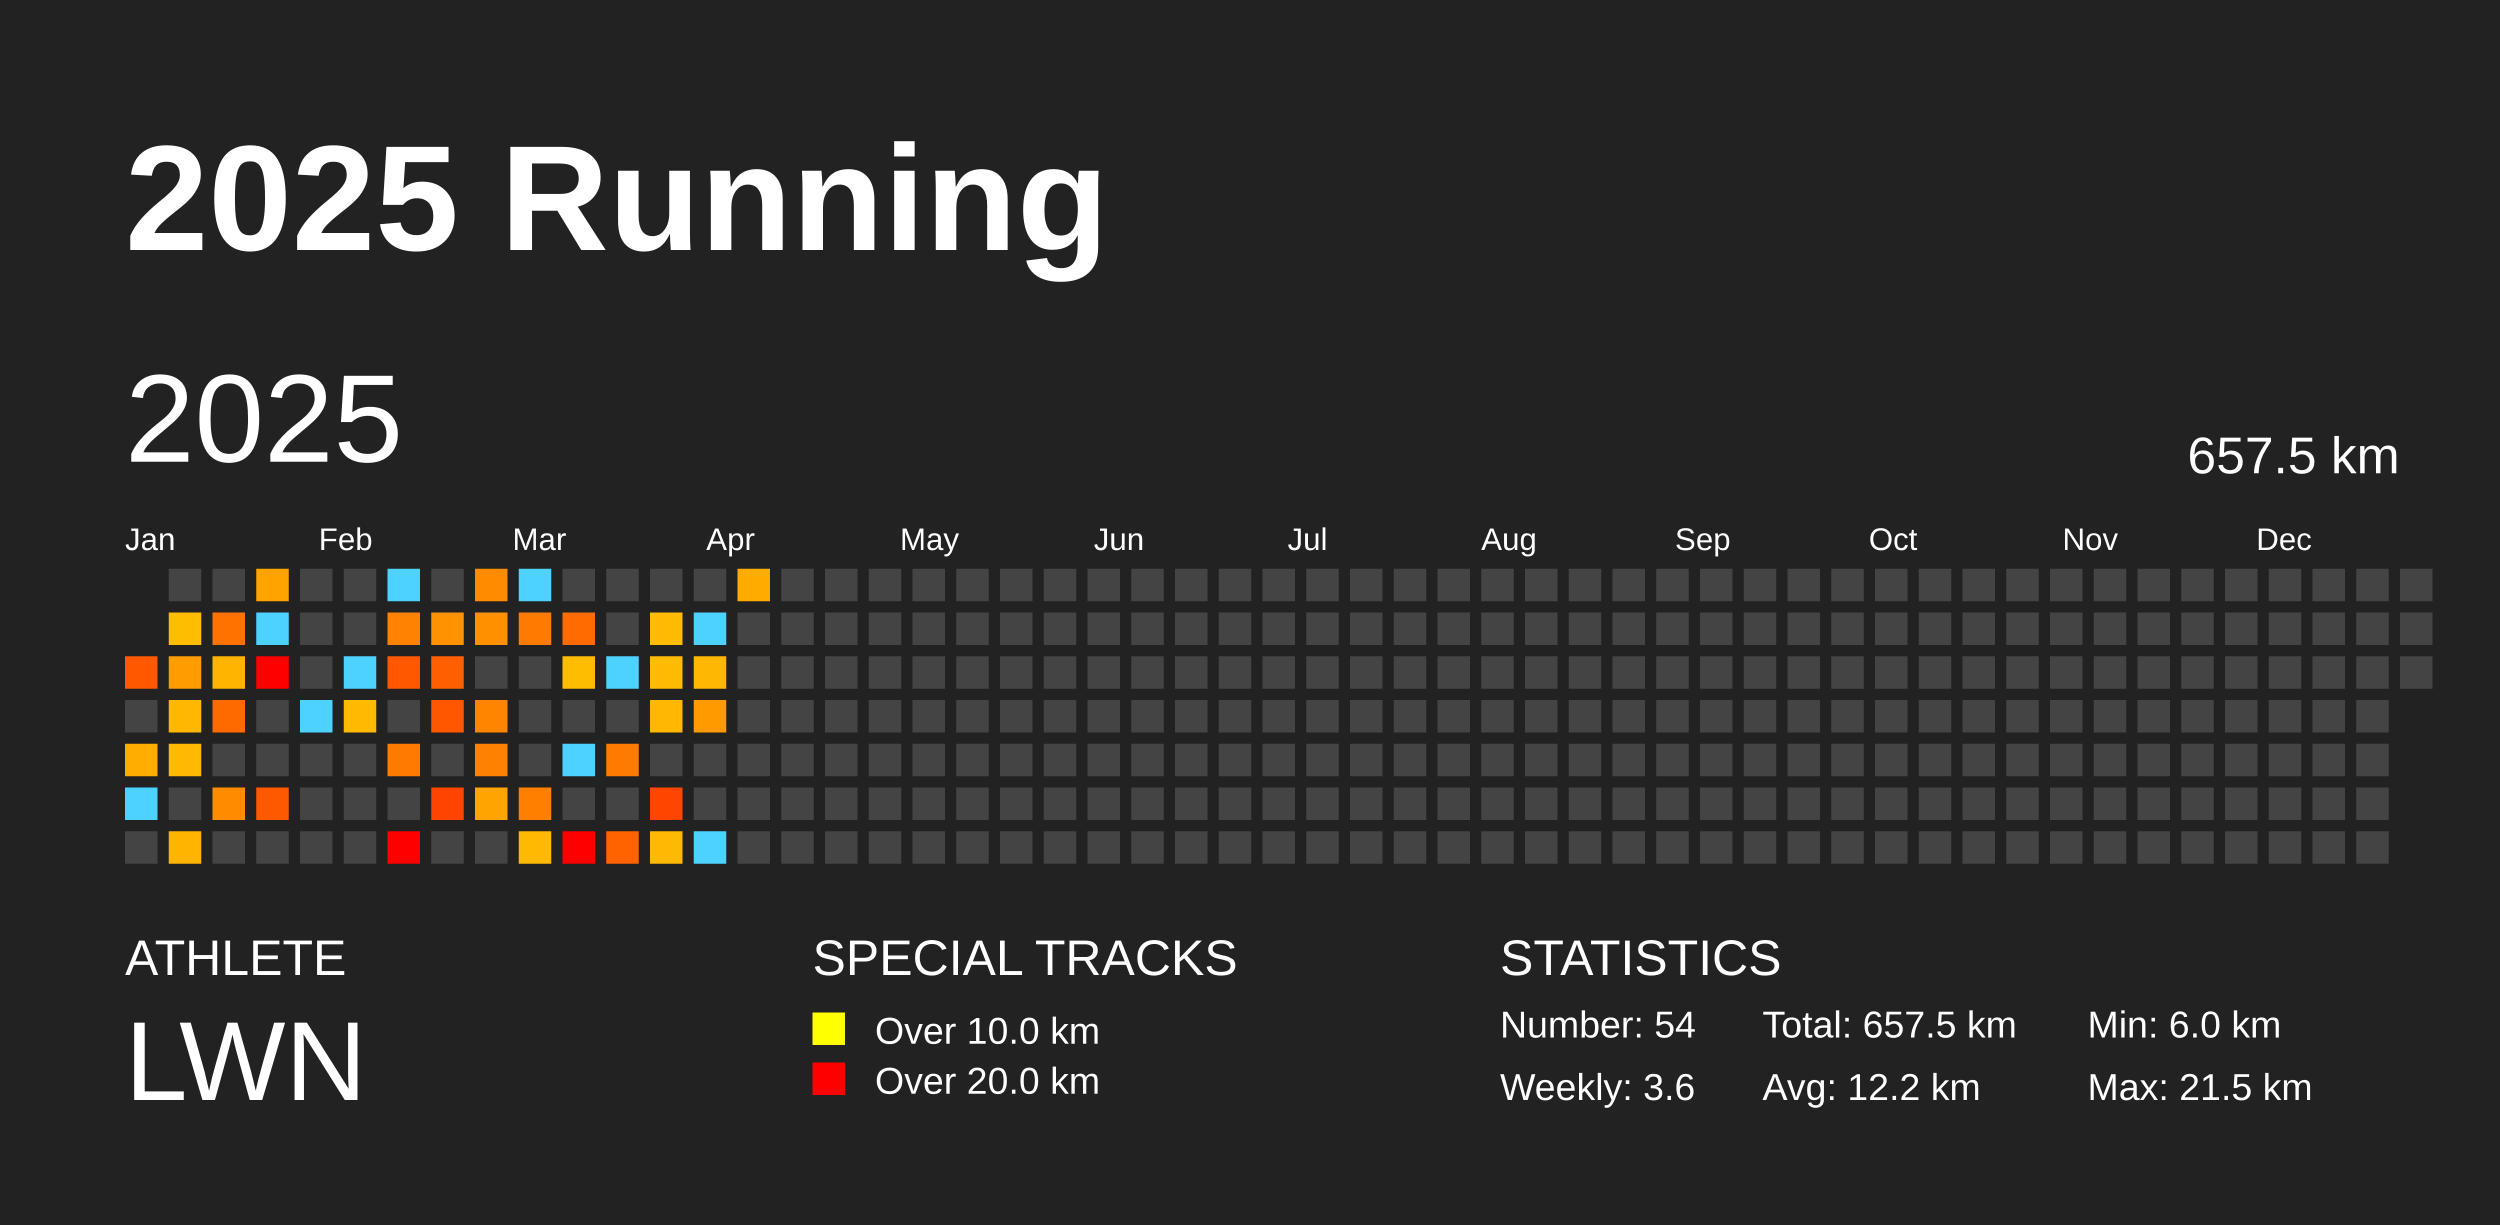
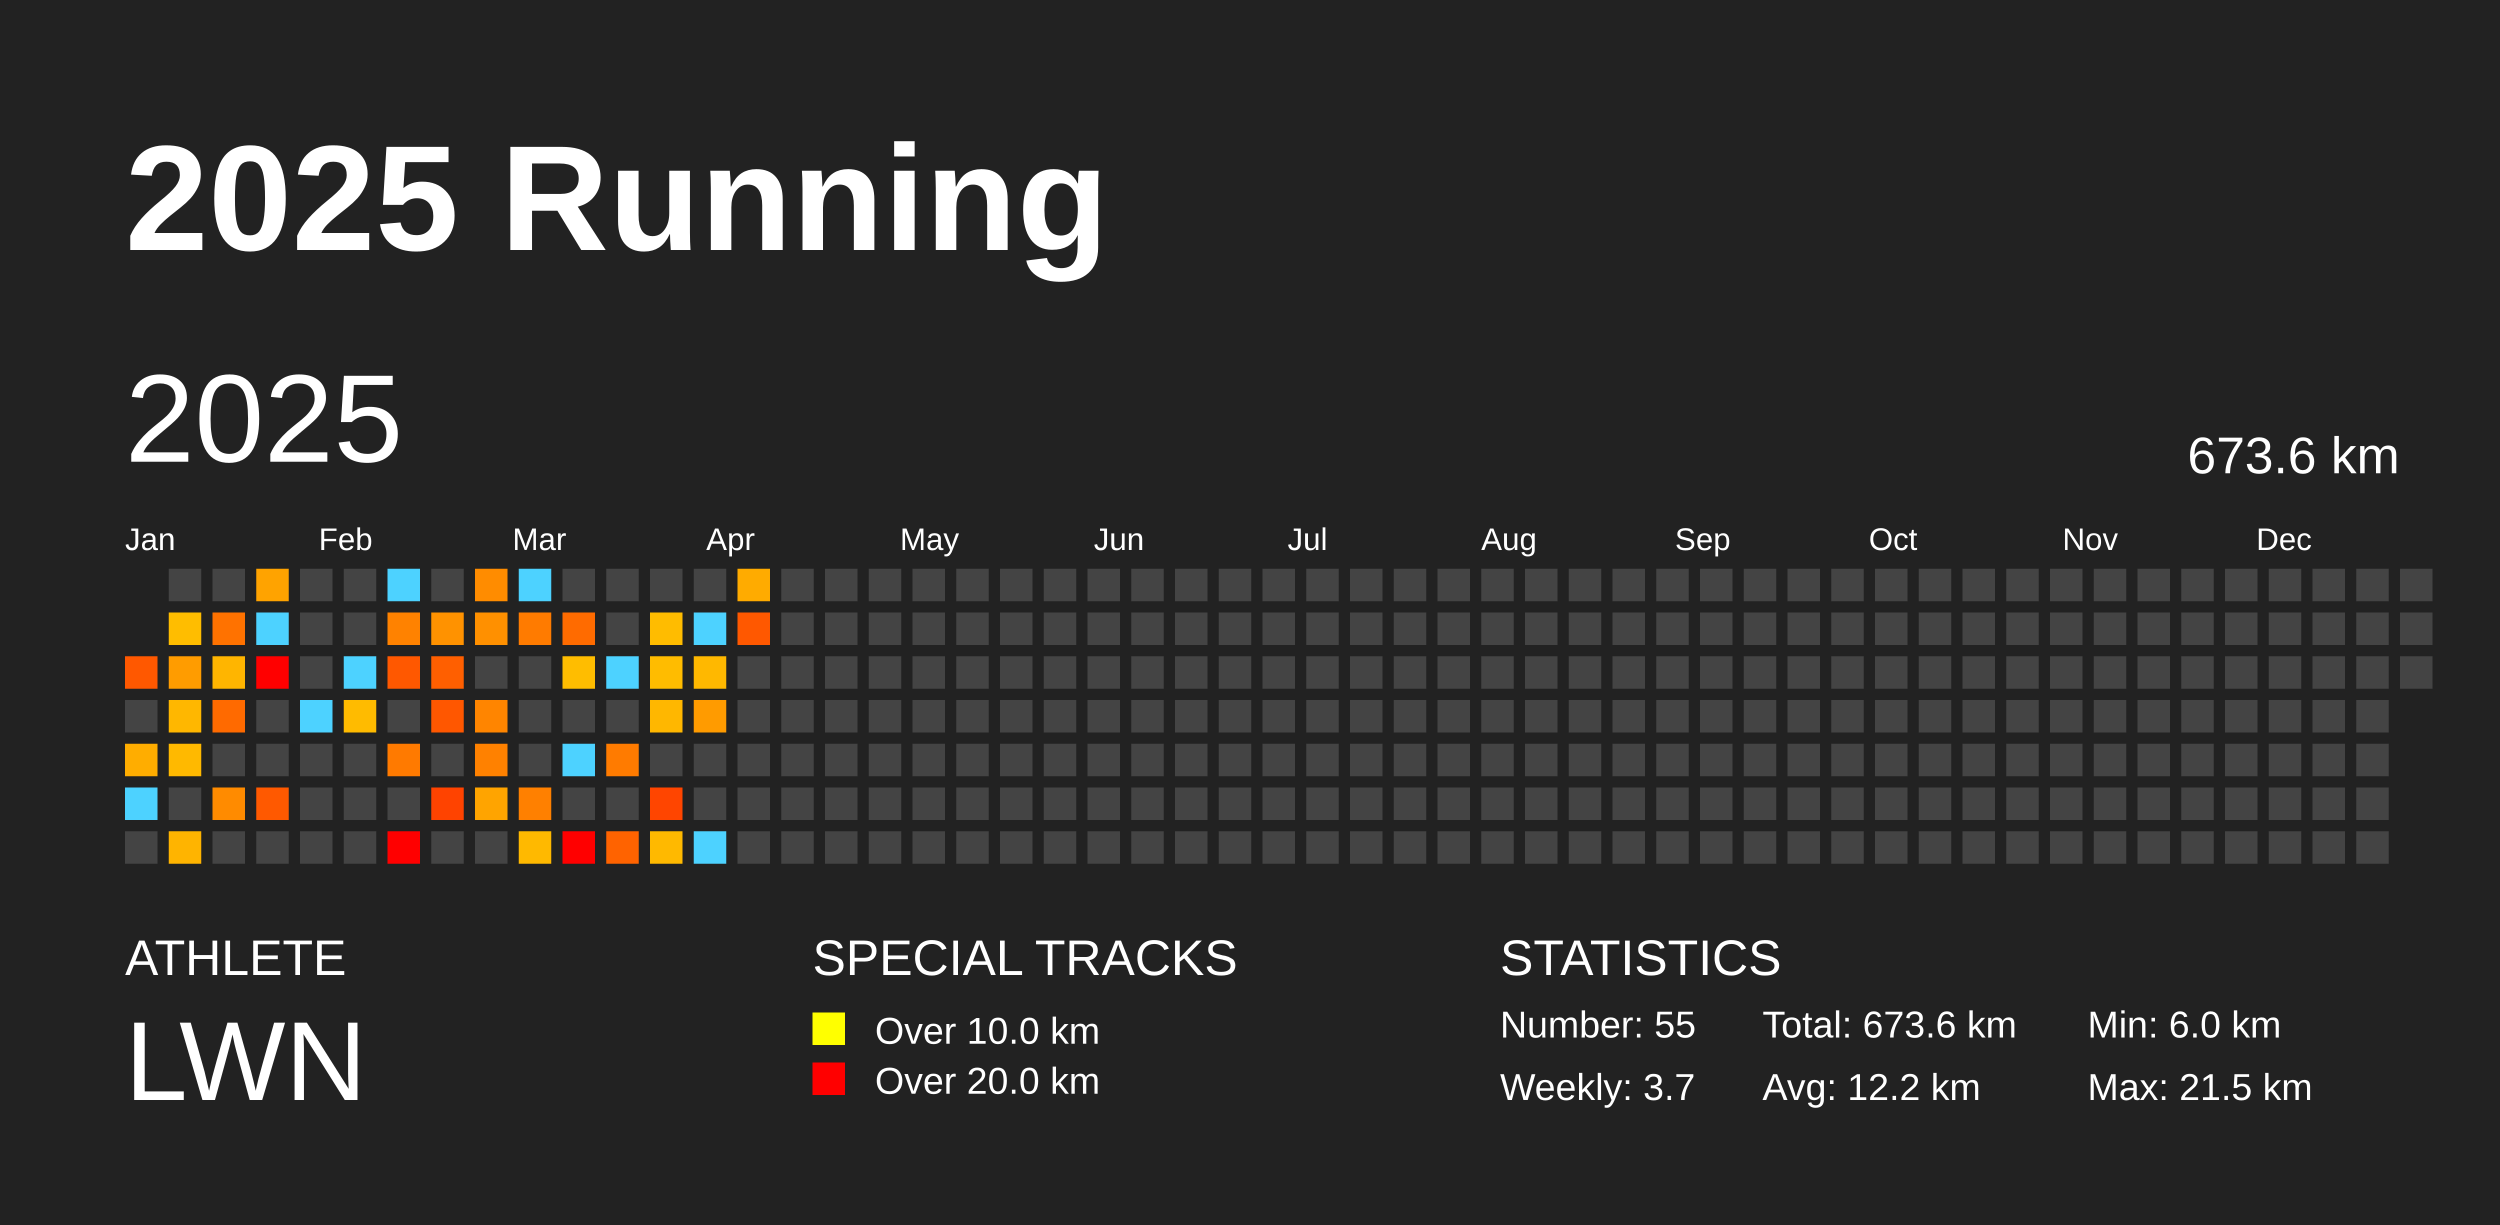
<svg xmlns="http://www.w3.org/2000/svg" baseProfile="full" height="98mm" version="1.1" viewBox="0,0,200,98" width="200mm">
  <defs />
  <rect fill="#222222" height="98" width="200" x="0" y="0" />
  <text fill="#FFFFFF" style="font-size:12px; font-family:Arial; font-weight:bold;" x="10" y="20">2025 Running</text>
  <text fill="#FFFFFF" style="font-size:4px; font-family:Arial" x="10" y="78">ATHLETE</text>
  <text fill="#FFFFFF" style="font-size:9px; font-family:Arial" x="10" y="88">LWN</text>
  <text fill="#FFFFFF" style="font-size:4px; font-family:Arial" x="65" y="78">SPECIAL TRACKS</text>
  <rect fill="yellow" height="2.6" width="2.6" x="65" y="81" />
  <text fill="#FFFFFF" style="font-size:3px; font-family:Arial" x="70" y="83.5">Over 10.0 km</text>
  <rect fill="red" height="2.6" width="2.6" x="65" y="85" />
  <text fill="#FFFFFF" style="font-size:3px; font-family:Arial" x="70" y="87.5">Over 20.0 km</text>
  <text fill="#FFFFFF" style="font-size:4px; font-family:Arial" x="120" y="78">STATISTICS</text>
-   <text fill="#FFFFFF" style="font-size:3px; font-family:Arial" x="120" y="83">Number: 54</text>
-   <text fill="#FFFFFF" style="font-size:3px; font-family:Arial" x="120" y="88">Weekly: 3.6</text>
-   <text fill="#FFFFFF" style="font-size:3px; font-family:Arial" x="141" y="83">Total: 657.5 km</text>
+   <text fill="#FFFFFF" style="font-size:3px; font-family:Arial" x="120" y="83">Number: 55</text>
+   <text fill="#FFFFFF" style="font-size:3px; font-family:Arial" x="120" y="88">Weekly: 3.7</text>
+   <text fill="#FFFFFF" style="font-size:3px; font-family:Arial" x="141" y="83">Total: 673.6 km</text>
  <text fill="#FFFFFF" style="font-size:3px; font-family:Arial" x="141" y="88">Avg: 12.2 km</text>
  <text fill="#FFFFFF" style="font-size:3px; font-family:Arial" x="167" y="83">Min: 6.0 km</text>
  <text fill="#FFFFFF" style="font-size:3px; font-family:Arial" x="167" y="88">Max: 21.5 km</text>
  <text dominant-baseline="hanging" fill="#FFFFFF" style="font-size:10.0px; font-family:Arial;" x="10" y="30">2025</text>
-   <text dominant-baseline="hanging" fill="#FFFFFF" style="font-size:4.125px; font-family:Arial;" x="175" y="35">657.5 km</text>
+   <text dominant-baseline="hanging" fill="#FFFFFF" style="font-size:4.125px; font-family:Arial;" x="175" y="35">673.6 km</text>
  <text fill="#FFFFFF" style="font-size:2.5px; font-family:Arial" x="10.0" y="44">Jan</text>
  <text fill="#FFFFFF" style="font-size:2.5px; font-family:Arial" x="25.5" y="44">Feb</text>
  <text fill="#FFFFFF" style="font-size:2.5px; font-family:Arial" x="41.0" y="44">Mar</text>
  <text fill="#FFFFFF" style="font-size:2.5px; font-family:Arial" x="56.5" y="44">Apr</text>
  <text fill="#FFFFFF" style="font-size:2.5px; font-family:Arial" x="72.0" y="44">May</text>
  <text fill="#FFFFFF" style="font-size:2.5px; font-family:Arial" x="87.5" y="44">Jun</text>
  <text fill="#FFFFFF" style="font-size:2.5px; font-family:Arial" x="103.0" y="44">Jul</text>
  <text fill="#FFFFFF" style="font-size:2.5px; font-family:Arial" x="118.5" y="44">Aug</text>
  <text fill="#FFFFFF" style="font-size:2.5px; font-family:Arial" x="134.0" y="44">Sep</text>
  <text fill="#FFFFFF" style="font-size:2.5px; font-family:Arial" x="149.5" y="44">Oct</text>
  <text fill="#FFFFFF" style="font-size:2.5px; font-family:Arial" x="165.0" y="44">Nov</text>
  <text fill="#FFFFFF" style="font-size:2.5px; font-family:Arial" x="180.5" y="44">Dec</text>
  <rect fill="#ff5800" height="2.6" width="2.6" x="10.0" y="52.5" />
  <rect fill="#444444" height="2.6" width="2.6" x="10.0" y="56.0" />
  <rect fill="#ffad00" height="2.6" width="2.6" x="10.0" y="59.5" />
  <rect fill="#4dd2ff" height="2.6" width="2.6" x="10.0" y="63.0" />
  <rect fill="#444444" height="2.6" width="2.6" x="10.0" y="66.5" />
  <rect fill="#444444" height="2.6" width="2.6" x="13.5" y="45.5" />
  <rect fill="#ffbd00" height="2.6" width="2.6" x="13.5" y="49.0" />
  <rect fill="#ff9c00" height="2.6" width="2.6" x="13.5" y="52.5" />
  <rect fill="#ffb700" height="2.6" width="2.6" x="13.5" y="56.0" />
  <rect fill="#ffb900" height="2.6" width="2.6" x="13.5" y="59.5" />
  <rect fill="#444444" height="2.6" width="2.6" x="13.5" y="63.0" />
  <rect fill="#ffb400" height="2.6" width="2.6" x="13.5" y="66.5" />
  <rect fill="#444444" height="2.6" width="2.6" x="17.0" y="45.5" />
  <rect fill="#ff7200" height="2.6" width="2.6" x="17.0" y="49.0" />
  <rect fill="#ffb500" height="2.6" width="2.6" x="17.0" y="52.5" />
  <rect fill="#ff6a00" height="2.6" width="2.6" x="17.0" y="56.0" />
  <rect fill="#444444" height="2.6" width="2.6" x="17.0" y="59.5" />
  <rect fill="#ff8b00" height="2.6" width="2.6" x="17.0" y="63.0" />
  <rect fill="#444444" height="2.6" width="2.6" x="17.0" y="66.5" />
  <rect fill="#ffa300" height="2.6" width="2.6" x="20.5" y="45.5" />
  <rect fill="#4dd2ff" height="2.6" width="2.6" x="20.5" y="49.0" />
  <rect fill="red" height="2.6" width="2.6" x="20.5" y="52.5" />
  <rect fill="#444444" height="2.6" width="2.6" x="20.5" y="56.0" />
  <rect fill="#444444" height="2.6" width="2.6" x="20.5" y="59.5" />
  <rect fill="#ff5900" height="2.6" width="2.6" x="20.5" y="63.0" />
  <rect fill="#444444" height="2.6" width="2.6" x="20.5" y="66.5" />
  <rect fill="#444444" height="2.6" width="2.6" x="24.0" y="45.5" />
  <rect fill="#444444" height="2.6" width="2.6" x="24.0" y="49.0" />
  <rect fill="#444444" height="2.6" width="2.6" x="24.0" y="52.5" />
  <rect fill="#4dd2ff" height="2.6" width="2.6" x="24.0" y="56.0" />
  <rect fill="#444444" height="2.6" width="2.6" x="24.0" y="59.5" />
  <rect fill="#444444" height="2.6" width="2.6" x="24.0" y="63.0" />
  <rect fill="#444444" height="2.6" width="2.6" x="24.0" y="66.5" />
  <rect fill="#444444" height="2.6" width="2.6" x="27.5" y="45.5" />
  <rect fill="#444444" height="2.6" width="2.6" x="27.5" y="49.0" />
  <rect fill="#4dd2ff" height="2.6" width="2.6" x="27.5" y="52.5" />
  <rect fill="#ffbb00" height="2.6" width="2.6" x="27.5" y="56.0" />
  <rect fill="#444444" height="2.6" width="2.6" x="27.5" y="59.5" />
  <rect fill="#444444" height="2.6" width="2.6" x="27.5" y="63.0" />
  <rect fill="#444444" height="2.6" width="2.6" x="27.5" y="66.5" />
  <rect fill="#4dd2ff" height="2.6" width="2.6" x="31.0" y="45.5" />
  <rect fill="#ff8200" height="2.6" width="2.6" x="31.0" y="49.0" />
  <rect fill="#ff5800" height="2.6" width="2.6" x="31.0" y="52.5" />
  <rect fill="#444444" height="2.6" width="2.6" x="31.0" y="56.0" />
  <rect fill="#ff7a00" height="2.6" width="2.6" x="31.0" y="59.5" />
  <rect fill="#444444" height="2.6" width="2.6" x="31.0" y="63.0" />
  <rect fill="red" height="2.6" width="2.6" x="31.0" y="66.5" />
  <rect fill="#444444" height="2.6" width="2.6" x="34.5" y="45.5" />
  <rect fill="#ff9200" height="2.6" width="2.6" x="34.5" y="49.0" />
  <rect fill="#ff5f00" height="2.6" width="2.6" x="34.5" y="52.5" />
  <rect fill="#ff5700" height="2.6" width="2.6" x="34.5" y="56.0" />
  <rect fill="#444444" height="2.6" width="2.6" x="34.5" y="59.5" />
  <rect fill="#ff4300" height="2.6" width="2.6" x="34.5" y="63.0" />
  <rect fill="#444444" height="2.6" width="2.6" x="34.5" y="66.5" />
  <rect fill="#ff8c00" height="2.6" width="2.6" x="38.0" y="45.5" />
  <rect fill="#ff9000" height="2.6" width="2.6" x="38.0" y="49.0" />
  <rect fill="#444444" height="2.6" width="2.6" x="38.0" y="52.5" />
  <rect fill="#ff8500" height="2.6" width="2.6" x="38.0" y="56.0" />
  <rect fill="#ff8100" height="2.6" width="2.6" x="38.0" y="59.5" />
  <rect fill="#ffa400" height="2.6" width="2.6" x="38.0" y="63.0" />
  <rect fill="#444444" height="2.6" width="2.6" x="38.0" y="66.5" />
  <rect fill="#4dd2ff" height="2.6" width="2.6" x="41.5" y="45.5" />
  <rect fill="#ff7b00" height="2.6" width="2.6" x="41.5" y="49.0" />
  <rect fill="#444444" height="2.6" width="2.6" x="41.5" y="52.5" />
  <rect fill="#444444" height="2.6" width="2.6" x="41.5" y="56.0" />
  <rect fill="#444444" height="2.6" width="2.6" x="41.5" y="59.5" />
  <rect fill="#ff8000" height="2.6" width="2.6" x="41.5" y="63.0" />
  <rect fill="#ffb900" height="2.6" width="2.6" x="41.5" y="66.5" />
  <rect fill="#444444" height="2.6" width="2.6" x="45.0" y="45.5" />
  <rect fill="#ff6b00" height="2.6" width="2.6" x="45.0" y="49.0" />
  <rect fill="#ffbd00" height="2.6" width="2.6" x="45.0" y="52.5" />
  <rect fill="#444444" height="2.6" width="2.6" x="45.0" y="56.0" />
  <rect fill="#4dd2ff" height="2.6" width="2.6" x="45.0" y="59.5" />
  <rect fill="#444444" height="2.6" width="2.6" x="45.0" y="63.0" />
  <rect fill="red" height="2.6" width="2.6" x="45.0" y="66.5" />
  <rect fill="#444444" height="2.6" width="2.6" x="48.5" y="45.5" />
  <rect fill="#444444" height="2.6" width="2.6" x="48.5" y="49.0" />
  <rect fill="#4dd2ff" height="2.6" width="2.6" x="48.5" y="52.5" />
  <rect fill="#444444" height="2.6" width="2.6" x="48.5" y="56.0" />
  <rect fill="#ff7b00" height="2.6" width="2.6" x="48.5" y="59.5" />
  <rect fill="#444444" height="2.6" width="2.6" x="48.5" y="63.0" />
  <rect fill="#ff6300" height="2.6" width="2.6" x="48.5" y="66.5" />
  <rect fill="#444444" height="2.6" width="2.6" x="52.0" y="45.5" />
  <rect fill="#ffbc00" height="2.6" width="2.6" x="52.0" y="49.0" />
  <rect fill="#ffbc00" height="2.6" width="2.6" x="52.0" y="52.5" />
  <rect fill="#ffb700" height="2.6" width="2.6" x="52.0" y="56.0" />
  <rect fill="#444444" height="2.6" width="2.6" x="52.0" y="59.5" />
  <rect fill="#ff4500" height="2.6" width="2.6" x="52.0" y="63.0" />
  <rect fill="#ffb900" height="2.6" width="2.6" x="52.0" y="66.5" />
  <rect fill="#444444" height="2.6" width="2.6" x="55.5" y="45.5" />
  <rect fill="#4dd2ff" height="2.6" width="2.6" x="55.5" y="49.0" />
  <rect fill="#ffb800" height="2.6" width="2.6" x="55.5" y="52.5" />
  <rect fill="#ff9b00" height="2.6" width="2.6" x="55.5" y="56.0" />
  <rect fill="#444444" height="2.6" width="2.6" x="55.5" y="59.5" />
  <rect fill="#444444" height="2.6" width="2.6" x="55.5" y="63.0" />
  <rect fill="#4dd2ff" height="2.6" width="2.6" x="55.5" y="66.5" />
  <rect fill="#ffab00" height="2.6" width="2.6" x="59.0" y="45.5" />
-   <rect fill="#444444" height="2.6" width="2.6" x="59.0" y="49.0" />
+   <rect fill="#ff5800" height="2.6" width="2.6" x="59.0" y="49.0" />
  <rect fill="#444444" height="2.6" width="2.6" x="59.0" y="52.5" />
  <rect fill="#444444" height="2.6" width="2.6" x="59.0" y="56.0" />
  <rect fill="#444444" height="2.6" width="2.6" x="59.0" y="59.5" />
  <rect fill="#444444" height="2.6" width="2.6" x="59.0" y="63.0" />
  <rect fill="#444444" height="2.6" width="2.6" x="59.0" y="66.5" />
  <rect fill="#444444" height="2.6" width="2.6" x="62.5" y="45.5" />
  <rect fill="#444444" height="2.6" width="2.6" x="62.5" y="49.0" />
  <rect fill="#444444" height="2.6" width="2.6" x="62.5" y="52.5" />
  <rect fill="#444444" height="2.6" width="2.6" x="62.5" y="56.0" />
  <rect fill="#444444" height="2.6" width="2.6" x="62.5" y="59.5" />
  <rect fill="#444444" height="2.6" width="2.6" x="62.5" y="63.0" />
  <rect fill="#444444" height="2.6" width="2.6" x="62.5" y="66.5" />
  <rect fill="#444444" height="2.6" width="2.6" x="66.0" y="45.5" />
  <rect fill="#444444" height="2.6" width="2.6" x="66.0" y="49.0" />
  <rect fill="#444444" height="2.6" width="2.6" x="66.0" y="52.5" />
  <rect fill="#444444" height="2.6" width="2.6" x="66.0" y="56.0" />
  <rect fill="#444444" height="2.6" width="2.6" x="66.0" y="59.5" />
  <rect fill="#444444" height="2.6" width="2.6" x="66.0" y="63.0" />
  <rect fill="#444444" height="2.6" width="2.6" x="66.0" y="66.5" />
  <rect fill="#444444" height="2.6" width="2.6" x="69.5" y="45.5" />
  <rect fill="#444444" height="2.6" width="2.6" x="69.5" y="49.0" />
  <rect fill="#444444" height="2.6" width="2.6" x="69.5" y="52.5" />
  <rect fill="#444444" height="2.6" width="2.6" x="69.5" y="56.0" />
  <rect fill="#444444" height="2.6" width="2.6" x="69.5" y="59.5" />
  <rect fill="#444444" height="2.6" width="2.6" x="69.5" y="63.0" />
  <rect fill="#444444" height="2.6" width="2.6" x="69.5" y="66.5" />
  <rect fill="#444444" height="2.6" width="2.6" x="73.0" y="45.5" />
  <rect fill="#444444" height="2.6" width="2.6" x="73.0" y="49.0" />
  <rect fill="#444444" height="2.6" width="2.6" x="73.0" y="52.5" />
  <rect fill="#444444" height="2.6" width="2.6" x="73.0" y="56.0" />
  <rect fill="#444444" height="2.6" width="2.6" x="73.0" y="59.5" />
  <rect fill="#444444" height="2.6" width="2.6" x="73.0" y="63.0" />
  <rect fill="#444444" height="2.6" width="2.6" x="73.0" y="66.5" />
  <rect fill="#444444" height="2.6" width="2.6" x="76.5" y="45.5" />
  <rect fill="#444444" height="2.6" width="2.6" x="76.5" y="49.0" />
  <rect fill="#444444" height="2.6" width="2.6" x="76.5" y="52.5" />
  <rect fill="#444444" height="2.6" width="2.6" x="76.5" y="56.0" />
  <rect fill="#444444" height="2.6" width="2.6" x="76.5" y="59.5" />
  <rect fill="#444444" height="2.6" width="2.6" x="76.5" y="63.0" />
  <rect fill="#444444" height="2.6" width="2.6" x="76.5" y="66.5" />
  <rect fill="#444444" height="2.6" width="2.6" x="80.0" y="45.5" />
  <rect fill="#444444" height="2.6" width="2.6" x="80.0" y="49.0" />
  <rect fill="#444444" height="2.6" width="2.6" x="80.0" y="52.5" />
  <rect fill="#444444" height="2.6" width="2.6" x="80.0" y="56.0" />
  <rect fill="#444444" height="2.6" width="2.6" x="80.0" y="59.5" />
  <rect fill="#444444" height="2.6" width="2.6" x="80.0" y="63.0" />
  <rect fill="#444444" height="2.6" width="2.6" x="80.0" y="66.5" />
  <rect fill="#444444" height="2.6" width="2.6" x="83.5" y="45.5" />
  <rect fill="#444444" height="2.6" width="2.6" x="83.5" y="49.0" />
  <rect fill="#444444" height="2.6" width="2.6" x="83.5" y="52.5" />
  <rect fill="#444444" height="2.6" width="2.6" x="83.5" y="56.0" />
  <rect fill="#444444" height="2.6" width="2.6" x="83.5" y="59.5" />
  <rect fill="#444444" height="2.6" width="2.6" x="83.5" y="63.0" />
  <rect fill="#444444" height="2.6" width="2.6" x="83.5" y="66.5" />
  <rect fill="#444444" height="2.6" width="2.6" x="87.0" y="45.5" />
  <rect fill="#444444" height="2.6" width="2.6" x="87.0" y="49.0" />
  <rect fill="#444444" height="2.6" width="2.6" x="87.0" y="52.5" />
  <rect fill="#444444" height="2.6" width="2.6" x="87.0" y="56.0" />
  <rect fill="#444444" height="2.6" width="2.6" x="87.0" y="59.5" />
  <rect fill="#444444" height="2.6" width="2.6" x="87.0" y="63.0" />
  <rect fill="#444444" height="2.6" width="2.6" x="87.0" y="66.5" />
  <rect fill="#444444" height="2.6" width="2.6" x="90.5" y="45.5" />
  <rect fill="#444444" height="2.6" width="2.6" x="90.5" y="49.0" />
  <rect fill="#444444" height="2.6" width="2.6" x="90.5" y="52.5" />
  <rect fill="#444444" height="2.6" width="2.6" x="90.5" y="56.0" />
  <rect fill="#444444" height="2.6" width="2.6" x="90.5" y="59.5" />
  <rect fill="#444444" height="2.6" width="2.6" x="90.5" y="63.0" />
  <rect fill="#444444" height="2.6" width="2.6" x="90.5" y="66.5" />
  <rect fill="#444444" height="2.6" width="2.6" x="94.0" y="45.5" />
  <rect fill="#444444" height="2.6" width="2.6" x="94.0" y="49.0" />
  <rect fill="#444444" height="2.6" width="2.6" x="94.0" y="52.5" />
  <rect fill="#444444" height="2.6" width="2.6" x="94.0" y="56.0" />
  <rect fill="#444444" height="2.6" width="2.6" x="94.0" y="59.5" />
  <rect fill="#444444" height="2.6" width="2.6" x="94.0" y="63.0" />
  <rect fill="#444444" height="2.6" width="2.6" x="94.0" y="66.5" />
  <rect fill="#444444" height="2.6" width="2.6" x="97.5" y="45.5" />
  <rect fill="#444444" height="2.6" width="2.6" x="97.5" y="49.0" />
  <rect fill="#444444" height="2.6" width="2.6" x="97.5" y="52.5" />
  <rect fill="#444444" height="2.6" width="2.6" x="97.5" y="56.0" />
  <rect fill="#444444" height="2.6" width="2.6" x="97.5" y="59.5" />
  <rect fill="#444444" height="2.6" width="2.6" x="97.5" y="63.0" />
  <rect fill="#444444" height="2.6" width="2.6" x="97.5" y="66.5" />
  <rect fill="#444444" height="2.6" width="2.6" x="101.0" y="45.5" />
  <rect fill="#444444" height="2.6" width="2.6" x="101.0" y="49.0" />
  <rect fill="#444444" height="2.6" width="2.6" x="101.0" y="52.5" />
  <rect fill="#444444" height="2.6" width="2.6" x="101.0" y="56.0" />
  <rect fill="#444444" height="2.6" width="2.6" x="101.0" y="59.5" />
  <rect fill="#444444" height="2.6" width="2.6" x="101.0" y="63.0" />
  <rect fill="#444444" height="2.6" width="2.6" x="101.0" y="66.5" />
  <rect fill="#444444" height="2.6" width="2.6" x="104.5" y="45.5" />
  <rect fill="#444444" height="2.6" width="2.6" x="104.5" y="49.0" />
  <rect fill="#444444" height="2.6" width="2.6" x="104.5" y="52.5" />
  <rect fill="#444444" height="2.6" width="2.6" x="104.5" y="56.0" />
  <rect fill="#444444" height="2.6" width="2.6" x="104.5" y="59.5" />
  <rect fill="#444444" height="2.6" width="2.6" x="104.5" y="63.0" />
  <rect fill="#444444" height="2.6" width="2.6" x="104.5" y="66.5" />
  <rect fill="#444444" height="2.6" width="2.6" x="108.0" y="45.5" />
  <rect fill="#444444" height="2.6" width="2.6" x="108.0" y="49.0" />
  <rect fill="#444444" height="2.6" width="2.6" x="108.0" y="52.5" />
  <rect fill="#444444" height="2.6" width="2.6" x="108.0" y="56.0" />
  <rect fill="#444444" height="2.6" width="2.6" x="108.0" y="59.5" />
  <rect fill="#444444" height="2.6" width="2.6" x="108.0" y="63.0" />
  <rect fill="#444444" height="2.6" width="2.6" x="108.0" y="66.5" />
  <rect fill="#444444" height="2.6" width="2.6" x="111.5" y="45.5" />
  <rect fill="#444444" height="2.6" width="2.6" x="111.5" y="49.0" />
  <rect fill="#444444" height="2.6" width="2.6" x="111.5" y="52.5" />
  <rect fill="#444444" height="2.6" width="2.6" x="111.5" y="56.0" />
  <rect fill="#444444" height="2.6" width="2.6" x="111.5" y="59.5" />
  <rect fill="#444444" height="2.6" width="2.6" x="111.5" y="63.0" />
  <rect fill="#444444" height="2.6" width="2.6" x="111.5" y="66.5" />
  <rect fill="#444444" height="2.6" width="2.6" x="115.0" y="45.5" />
  <rect fill="#444444" height="2.6" width="2.6" x="115.0" y="49.0" />
  <rect fill="#444444" height="2.6" width="2.6" x="115.0" y="52.5" />
  <rect fill="#444444" height="2.6" width="2.6" x="115.0" y="56.0" />
  <rect fill="#444444" height="2.6" width="2.6" x="115.0" y="59.5" />
  <rect fill="#444444" height="2.6" width="2.6" x="115.0" y="63.0" />
  <rect fill="#444444" height="2.6" width="2.6" x="115.0" y="66.5" />
  <rect fill="#444444" height="2.6" width="2.6" x="118.5" y="45.5" />
  <rect fill="#444444" height="2.6" width="2.6" x="118.5" y="49.0" />
  <rect fill="#444444" height="2.6" width="2.6" x="118.5" y="52.5" />
  <rect fill="#444444" height="2.6" width="2.6" x="118.5" y="56.0" />
  <rect fill="#444444" height="2.6" width="2.6" x="118.5" y="59.5" />
  <rect fill="#444444" height="2.6" width="2.6" x="118.5" y="63.0" />
  <rect fill="#444444" height="2.6" width="2.6" x="118.5" y="66.5" />
  <rect fill="#444444" height="2.6" width="2.6" x="122.0" y="45.5" />
  <rect fill="#444444" height="2.6" width="2.6" x="122.0" y="49.0" />
  <rect fill="#444444" height="2.6" width="2.6" x="122.0" y="52.5" />
  <rect fill="#444444" height="2.6" width="2.6" x="122.0" y="56.0" />
  <rect fill="#444444" height="2.6" width="2.6" x="122.0" y="59.5" />
  <rect fill="#444444" height="2.6" width="2.6" x="122.0" y="63.0" />
  <rect fill="#444444" height="2.6" width="2.6" x="122.0" y="66.5" />
  <rect fill="#444444" height="2.6" width="2.6" x="125.5" y="45.5" />
  <rect fill="#444444" height="2.6" width="2.6" x="125.5" y="49.0" />
  <rect fill="#444444" height="2.6" width="2.6" x="125.5" y="52.5" />
  <rect fill="#444444" height="2.6" width="2.6" x="125.5" y="56.0" />
  <rect fill="#444444" height="2.6" width="2.6" x="125.5" y="59.5" />
  <rect fill="#444444" height="2.6" width="2.6" x="125.5" y="63.0" />
  <rect fill="#444444" height="2.6" width="2.6" x="125.5" y="66.5" />
  <rect fill="#444444" height="2.6" width="2.6" x="129.0" y="45.5" />
  <rect fill="#444444" height="2.6" width="2.6" x="129.0" y="49.0" />
  <rect fill="#444444" height="2.6" width="2.6" x="129.0" y="52.5" />
  <rect fill="#444444" height="2.6" width="2.6" x="129.0" y="56.0" />
  <rect fill="#444444" height="2.6" width="2.6" x="129.0" y="59.5" />
  <rect fill="#444444" height="2.6" width="2.6" x="129.0" y="63.0" />
  <rect fill="#444444" height="2.6" width="2.6" x="129.0" y="66.5" />
  <rect fill="#444444" height="2.6" width="2.6" x="132.5" y="45.5" />
  <rect fill="#444444" height="2.6" width="2.6" x="132.5" y="49.0" />
  <rect fill="#444444" height="2.6" width="2.6" x="132.5" y="52.5" />
  <rect fill="#444444" height="2.6" width="2.6" x="132.5" y="56.0" />
  <rect fill="#444444" height="2.6" width="2.6" x="132.5" y="59.5" />
  <rect fill="#444444" height="2.6" width="2.6" x="132.5" y="63.0" />
  <rect fill="#444444" height="2.6" width="2.6" x="132.5" y="66.5" />
  <rect fill="#444444" height="2.6" width="2.6" x="136.0" y="45.5" />
  <rect fill="#444444" height="2.6" width="2.6" x="136.0" y="49.0" />
  <rect fill="#444444" height="2.6" width="2.6" x="136.0" y="52.5" />
  <rect fill="#444444" height="2.6" width="2.6" x="136.0" y="56.0" />
  <rect fill="#444444" height="2.6" width="2.6" x="136.0" y="59.5" />
  <rect fill="#444444" height="2.6" width="2.6" x="136.0" y="63.0" />
  <rect fill="#444444" height="2.6" width="2.6" x="136.0" y="66.5" />
  <rect fill="#444444" height="2.6" width="2.6" x="139.5" y="45.5" />
  <rect fill="#444444" height="2.6" width="2.6" x="139.5" y="49.0" />
  <rect fill="#444444" height="2.6" width="2.6" x="139.5" y="52.5" />
  <rect fill="#444444" height="2.6" width="2.6" x="139.5" y="56.0" />
  <rect fill="#444444" height="2.6" width="2.6" x="139.5" y="59.5" />
  <rect fill="#444444" height="2.6" width="2.6" x="139.5" y="63.0" />
  <rect fill="#444444" height="2.6" width="2.6" x="139.5" y="66.5" />
  <rect fill="#444444" height="2.6" width="2.6" x="143.0" y="45.5" />
  <rect fill="#444444" height="2.6" width="2.6" x="143.0" y="49.0" />
  <rect fill="#444444" height="2.6" width="2.6" x="143.0" y="52.5" />
  <rect fill="#444444" height="2.6" width="2.6" x="143.0" y="56.0" />
  <rect fill="#444444" height="2.6" width="2.6" x="143.0" y="59.5" />
  <rect fill="#444444" height="2.6" width="2.6" x="143.0" y="63.0" />
  <rect fill="#444444" height="2.6" width="2.6" x="143.0" y="66.5" />
  <rect fill="#444444" height="2.6" width="2.6" x="146.5" y="45.5" />
  <rect fill="#444444" height="2.6" width="2.6" x="146.5" y="49.0" />
  <rect fill="#444444" height="2.6" width="2.6" x="146.5" y="52.5" />
  <rect fill="#444444" height="2.6" width="2.6" x="146.5" y="56.0" />
  <rect fill="#444444" height="2.6" width="2.6" x="146.5" y="59.5" />
  <rect fill="#444444" height="2.6" width="2.6" x="146.5" y="63.0" />
  <rect fill="#444444" height="2.6" width="2.6" x="146.5" y="66.5" />
  <rect fill="#444444" height="2.6" width="2.6" x="150.0" y="45.5" />
  <rect fill="#444444" height="2.6" width="2.6" x="150.0" y="49.0" />
  <rect fill="#444444" height="2.6" width="2.6" x="150.0" y="52.5" />
  <rect fill="#444444" height="2.6" width="2.6" x="150.0" y="56.0" />
  <rect fill="#444444" height="2.6" width="2.6" x="150.0" y="59.5" />
  <rect fill="#444444" height="2.6" width="2.6" x="150.0" y="63.0" />
  <rect fill="#444444" height="2.6" width="2.6" x="150.0" y="66.5" />
  <rect fill="#444444" height="2.6" width="2.6" x="153.5" y="45.5" />
  <rect fill="#444444" height="2.6" width="2.6" x="153.5" y="49.0" />
  <rect fill="#444444" height="2.6" width="2.6" x="153.5" y="52.5" />
  <rect fill="#444444" height="2.6" width="2.6" x="153.5" y="56.0" />
  <rect fill="#444444" height="2.6" width="2.6" x="153.5" y="59.5" />
  <rect fill="#444444" height="2.6" width="2.6" x="153.5" y="63.0" />
  <rect fill="#444444" height="2.6" width="2.6" x="153.5" y="66.5" />
  <rect fill="#444444" height="2.6" width="2.6" x="157.0" y="45.5" />
  <rect fill="#444444" height="2.6" width="2.6" x="157.0" y="49.0" />
  <rect fill="#444444" height="2.6" width="2.6" x="157.0" y="52.5" />
  <rect fill="#444444" height="2.6" width="2.6" x="157.0" y="56.0" />
  <rect fill="#444444" height="2.6" width="2.6" x="157.0" y="59.5" />
  <rect fill="#444444" height="2.6" width="2.6" x="157.0" y="63.0" />
  <rect fill="#444444" height="2.6" width="2.6" x="157.0" y="66.5" />
  <rect fill="#444444" height="2.6" width="2.6" x="160.5" y="45.5" />
  <rect fill="#444444" height="2.6" width="2.6" x="160.5" y="49.0" />
  <rect fill="#444444" height="2.6" width="2.6" x="160.5" y="52.5" />
  <rect fill="#444444" height="2.6" width="2.6" x="160.5" y="56.0" />
  <rect fill="#444444" height="2.6" width="2.6" x="160.5" y="59.5" />
  <rect fill="#444444" height="2.6" width="2.6" x="160.5" y="63.0" />
  <rect fill="#444444" height="2.6" width="2.6" x="160.5" y="66.5" />
  <rect fill="#444444" height="2.6" width="2.6" x="164.0" y="45.5" />
  <rect fill="#444444" height="2.6" width="2.6" x="164.0" y="49.0" />
  <rect fill="#444444" height="2.6" width="2.6" x="164.0" y="52.5" />
  <rect fill="#444444" height="2.6" width="2.6" x="164.0" y="56.0" />
  <rect fill="#444444" height="2.6" width="2.6" x="164.0" y="59.5" />
  <rect fill="#444444" height="2.6" width="2.6" x="164.0" y="63.0" />
  <rect fill="#444444" height="2.6" width="2.6" x="164.0" y="66.5" />
  <rect fill="#444444" height="2.6" width="2.6" x="167.5" y="45.5" />
  <rect fill="#444444" height="2.6" width="2.6" x="167.5" y="49.0" />
  <rect fill="#444444" height="2.6" width="2.6" x="167.5" y="52.5" />
  <rect fill="#444444" height="2.6" width="2.6" x="167.5" y="56.0" />
  <rect fill="#444444" height="2.6" width="2.6" x="167.5" y="59.5" />
  <rect fill="#444444" height="2.6" width="2.6" x="167.5" y="63.0" />
  <rect fill="#444444" height="2.6" width="2.6" x="167.5" y="66.5" />
  <rect fill="#444444" height="2.6" width="2.6" x="171.0" y="45.5" />
  <rect fill="#444444" height="2.6" width="2.6" x="171.0" y="49.0" />
  <rect fill="#444444" height="2.6" width="2.6" x="171.0" y="52.5" />
  <rect fill="#444444" height="2.6" width="2.6" x="171.0" y="56.0" />
  <rect fill="#444444" height="2.6" width="2.6" x="171.0" y="59.5" />
  <rect fill="#444444" height="2.6" width="2.6" x="171.0" y="63.0" />
  <rect fill="#444444" height="2.6" width="2.6" x="171.0" y="66.5" />
  <rect fill="#444444" height="2.6" width="2.6" x="174.5" y="45.5" />
  <rect fill="#444444" height="2.6" width="2.6" x="174.5" y="49.0" />
  <rect fill="#444444" height="2.6" width="2.6" x="174.5" y="52.5" />
  <rect fill="#444444" height="2.6" width="2.6" x="174.5" y="56.0" />
  <rect fill="#444444" height="2.6" width="2.6" x="174.5" y="59.5" />
  <rect fill="#444444" height="2.6" width="2.6" x="174.5" y="63.0" />
  <rect fill="#444444" height="2.6" width="2.6" x="174.5" y="66.5" />
  <rect fill="#444444" height="2.6" width="2.6" x="178.0" y="45.5" />
  <rect fill="#444444" height="2.6" width="2.6" x="178.0" y="49.0" />
  <rect fill="#444444" height="2.6" width="2.6" x="178.0" y="52.5" />
  <rect fill="#444444" height="2.6" width="2.6" x="178.0" y="56.0" />
  <rect fill="#444444" height="2.6" width="2.6" x="178.0" y="59.5" />
  <rect fill="#444444" height="2.6" width="2.6" x="178.0" y="63.0" />
  <rect fill="#444444" height="2.6" width="2.6" x="178.0" y="66.5" />
  <rect fill="#444444" height="2.6" width="2.6" x="181.5" y="45.5" />
  <rect fill="#444444" height="2.6" width="2.6" x="181.5" y="49.0" />
  <rect fill="#444444" height="2.6" width="2.6" x="181.5" y="52.5" />
  <rect fill="#444444" height="2.6" width="2.6" x="181.5" y="56.0" />
  <rect fill="#444444" height="2.6" width="2.6" x="181.5" y="59.5" />
  <rect fill="#444444" height="2.6" width="2.6" x="181.5" y="63.0" />
  <rect fill="#444444" height="2.6" width="2.6" x="181.5" y="66.5" />
  <rect fill="#444444" height="2.6" width="2.6" x="185.0" y="45.5" />
  <rect fill="#444444" height="2.6" width="2.6" x="185.0" y="49.0" />
  <rect fill="#444444" height="2.6" width="2.6" x="185.0" y="52.5" />
  <rect fill="#444444" height="2.6" width="2.6" x="185.0" y="56.0" />
  <rect fill="#444444" height="2.6" width="2.6" x="185.0" y="59.5" />
  <rect fill="#444444" height="2.6" width="2.6" x="185.0" y="63.0" />
  <rect fill="#444444" height="2.6" width="2.6" x="185.0" y="66.5" />
  <rect fill="#444444" height="2.6" width="2.6" x="188.5" y="45.5" />
  <rect fill="#444444" height="2.6" width="2.6" x="188.5" y="49.0" />
  <rect fill="#444444" height="2.6" width="2.6" x="188.5" y="52.5" />
  <rect fill="#444444" height="2.6" width="2.6" x="188.5" y="56.0" />
  <rect fill="#444444" height="2.6" width="2.6" x="188.5" y="59.5" />
  <rect fill="#444444" height="2.6" width="2.6" x="188.5" y="63.0" />
  <rect fill="#444444" height="2.6" width="2.6" x="188.5" y="66.5" />
  <rect fill="#444444" height="2.6" width="2.6" x="192.0" y="45.5" />
  <rect fill="#444444" height="2.6" width="2.6" x="192.0" y="49.0" />
  <rect fill="#444444" height="2.6" width="2.6" x="192.0" y="52.5" />
</svg>
